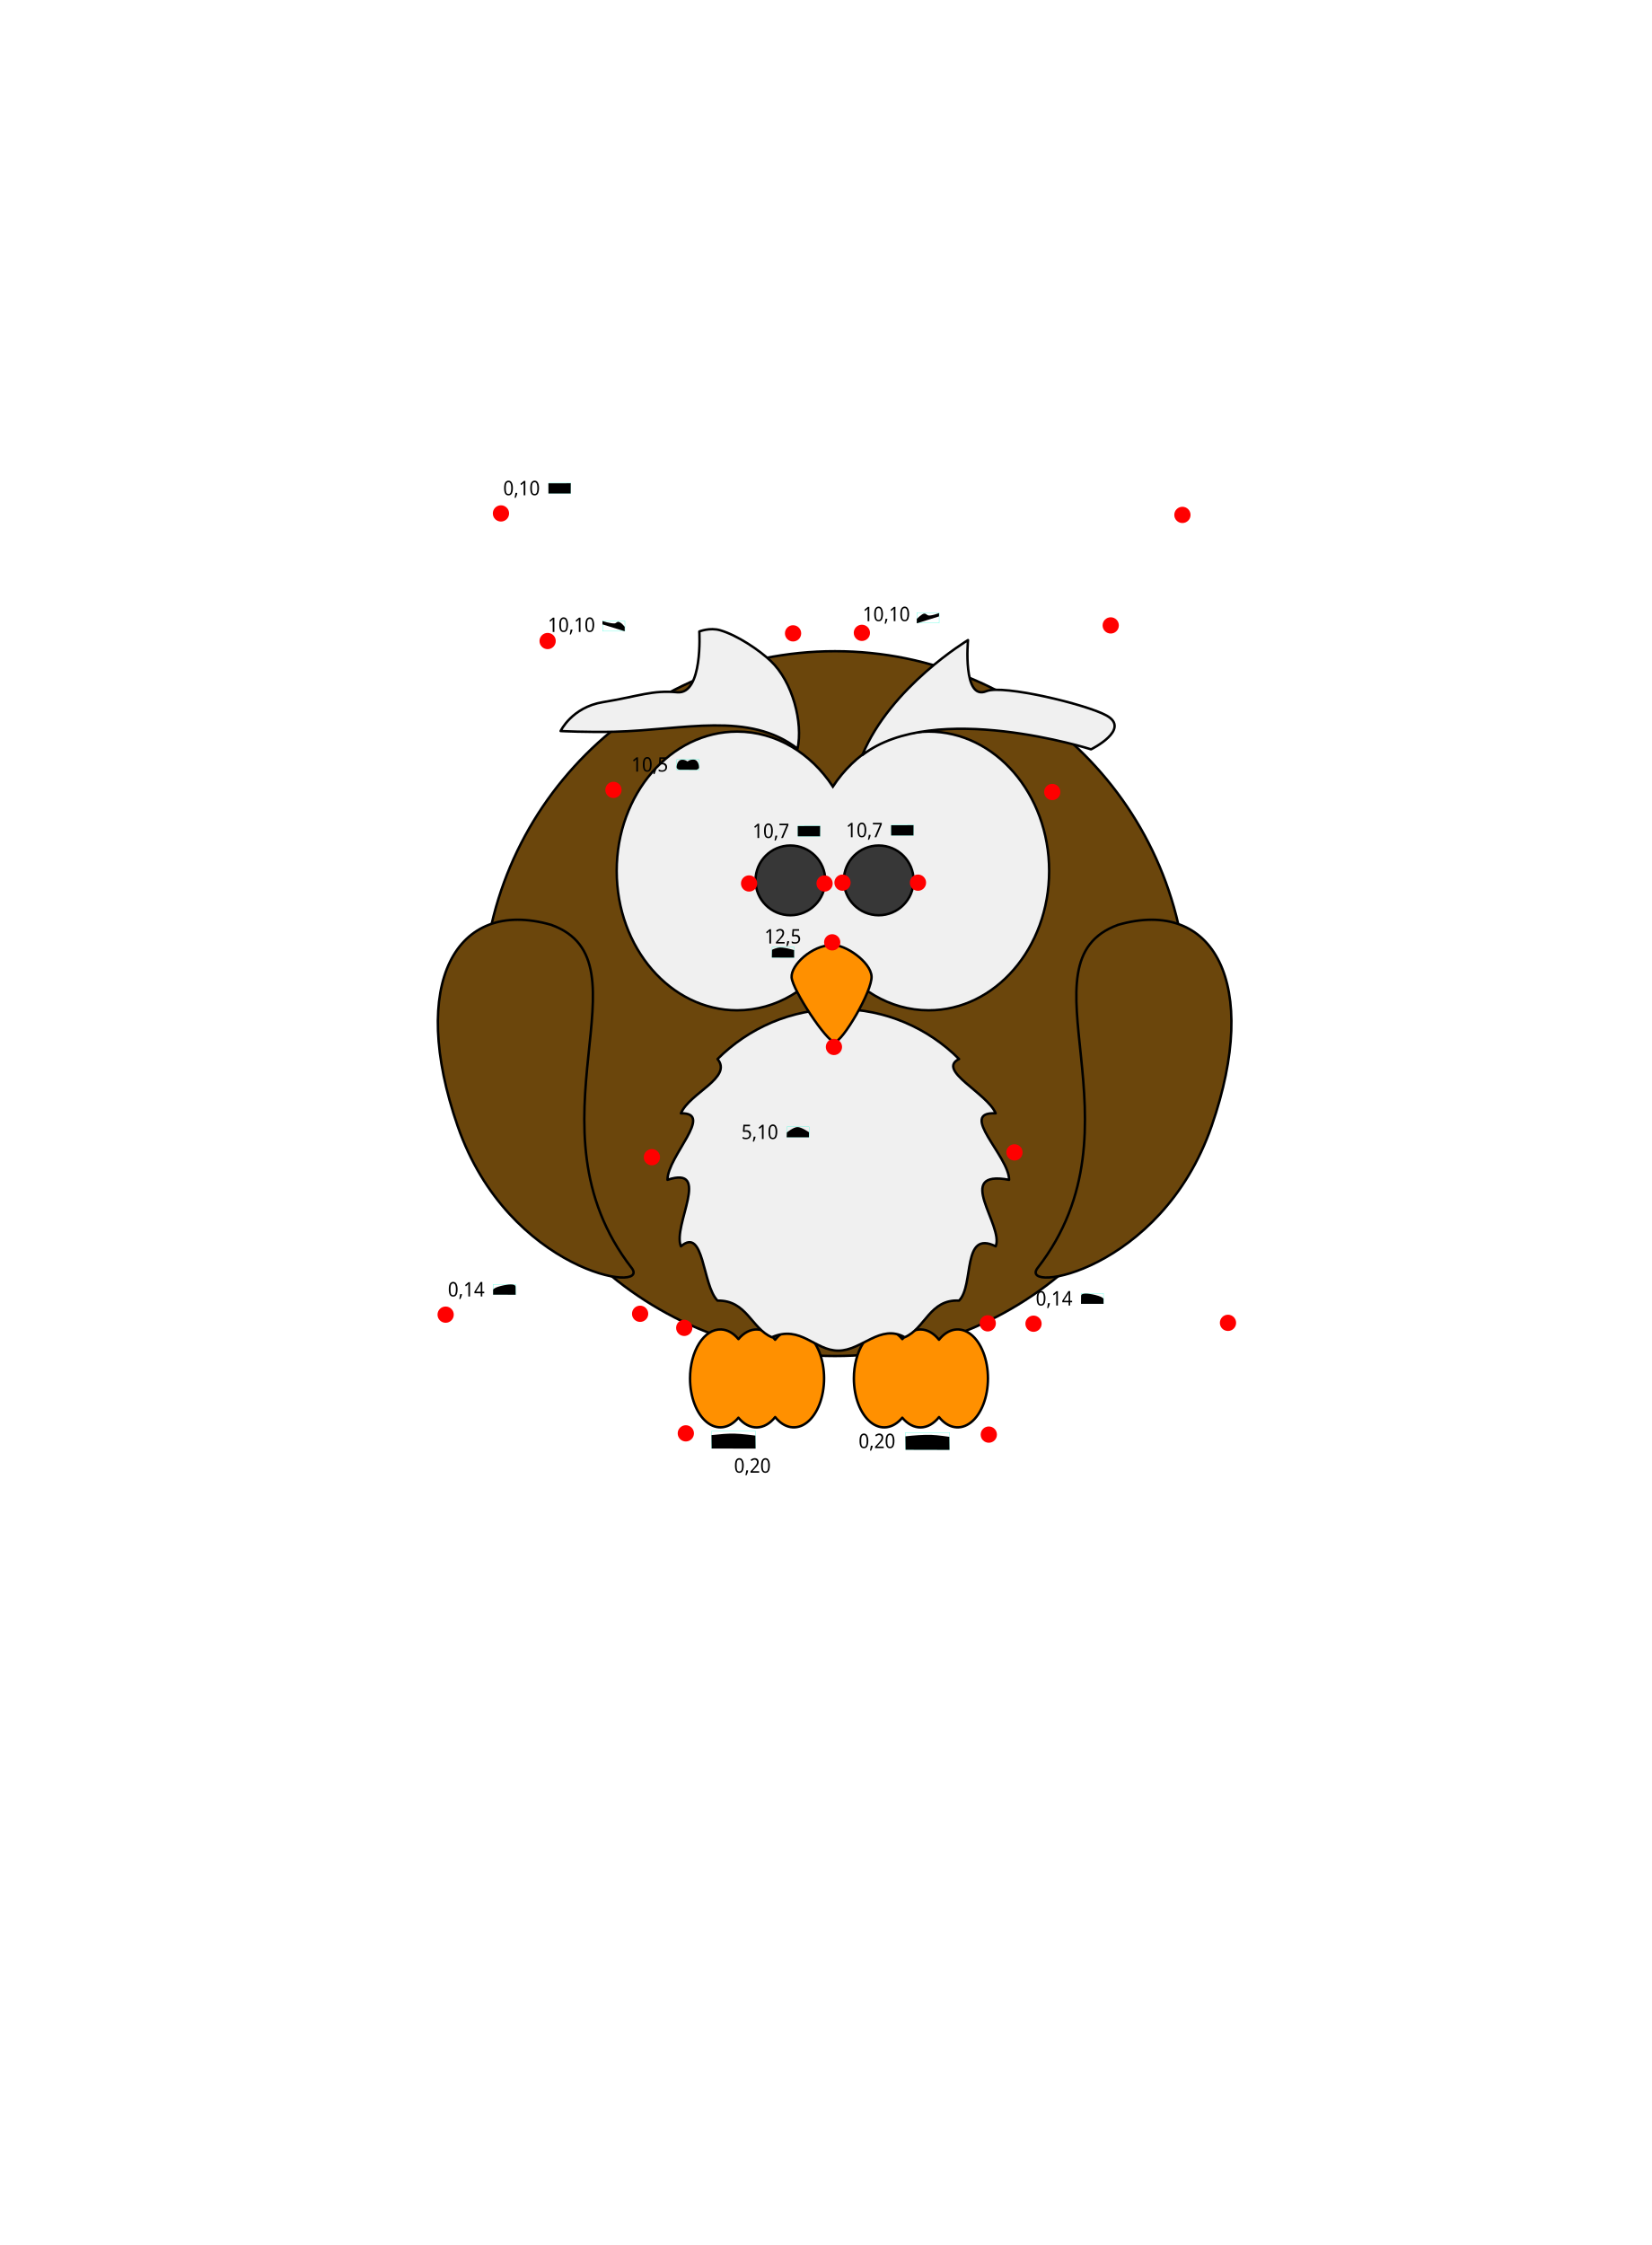
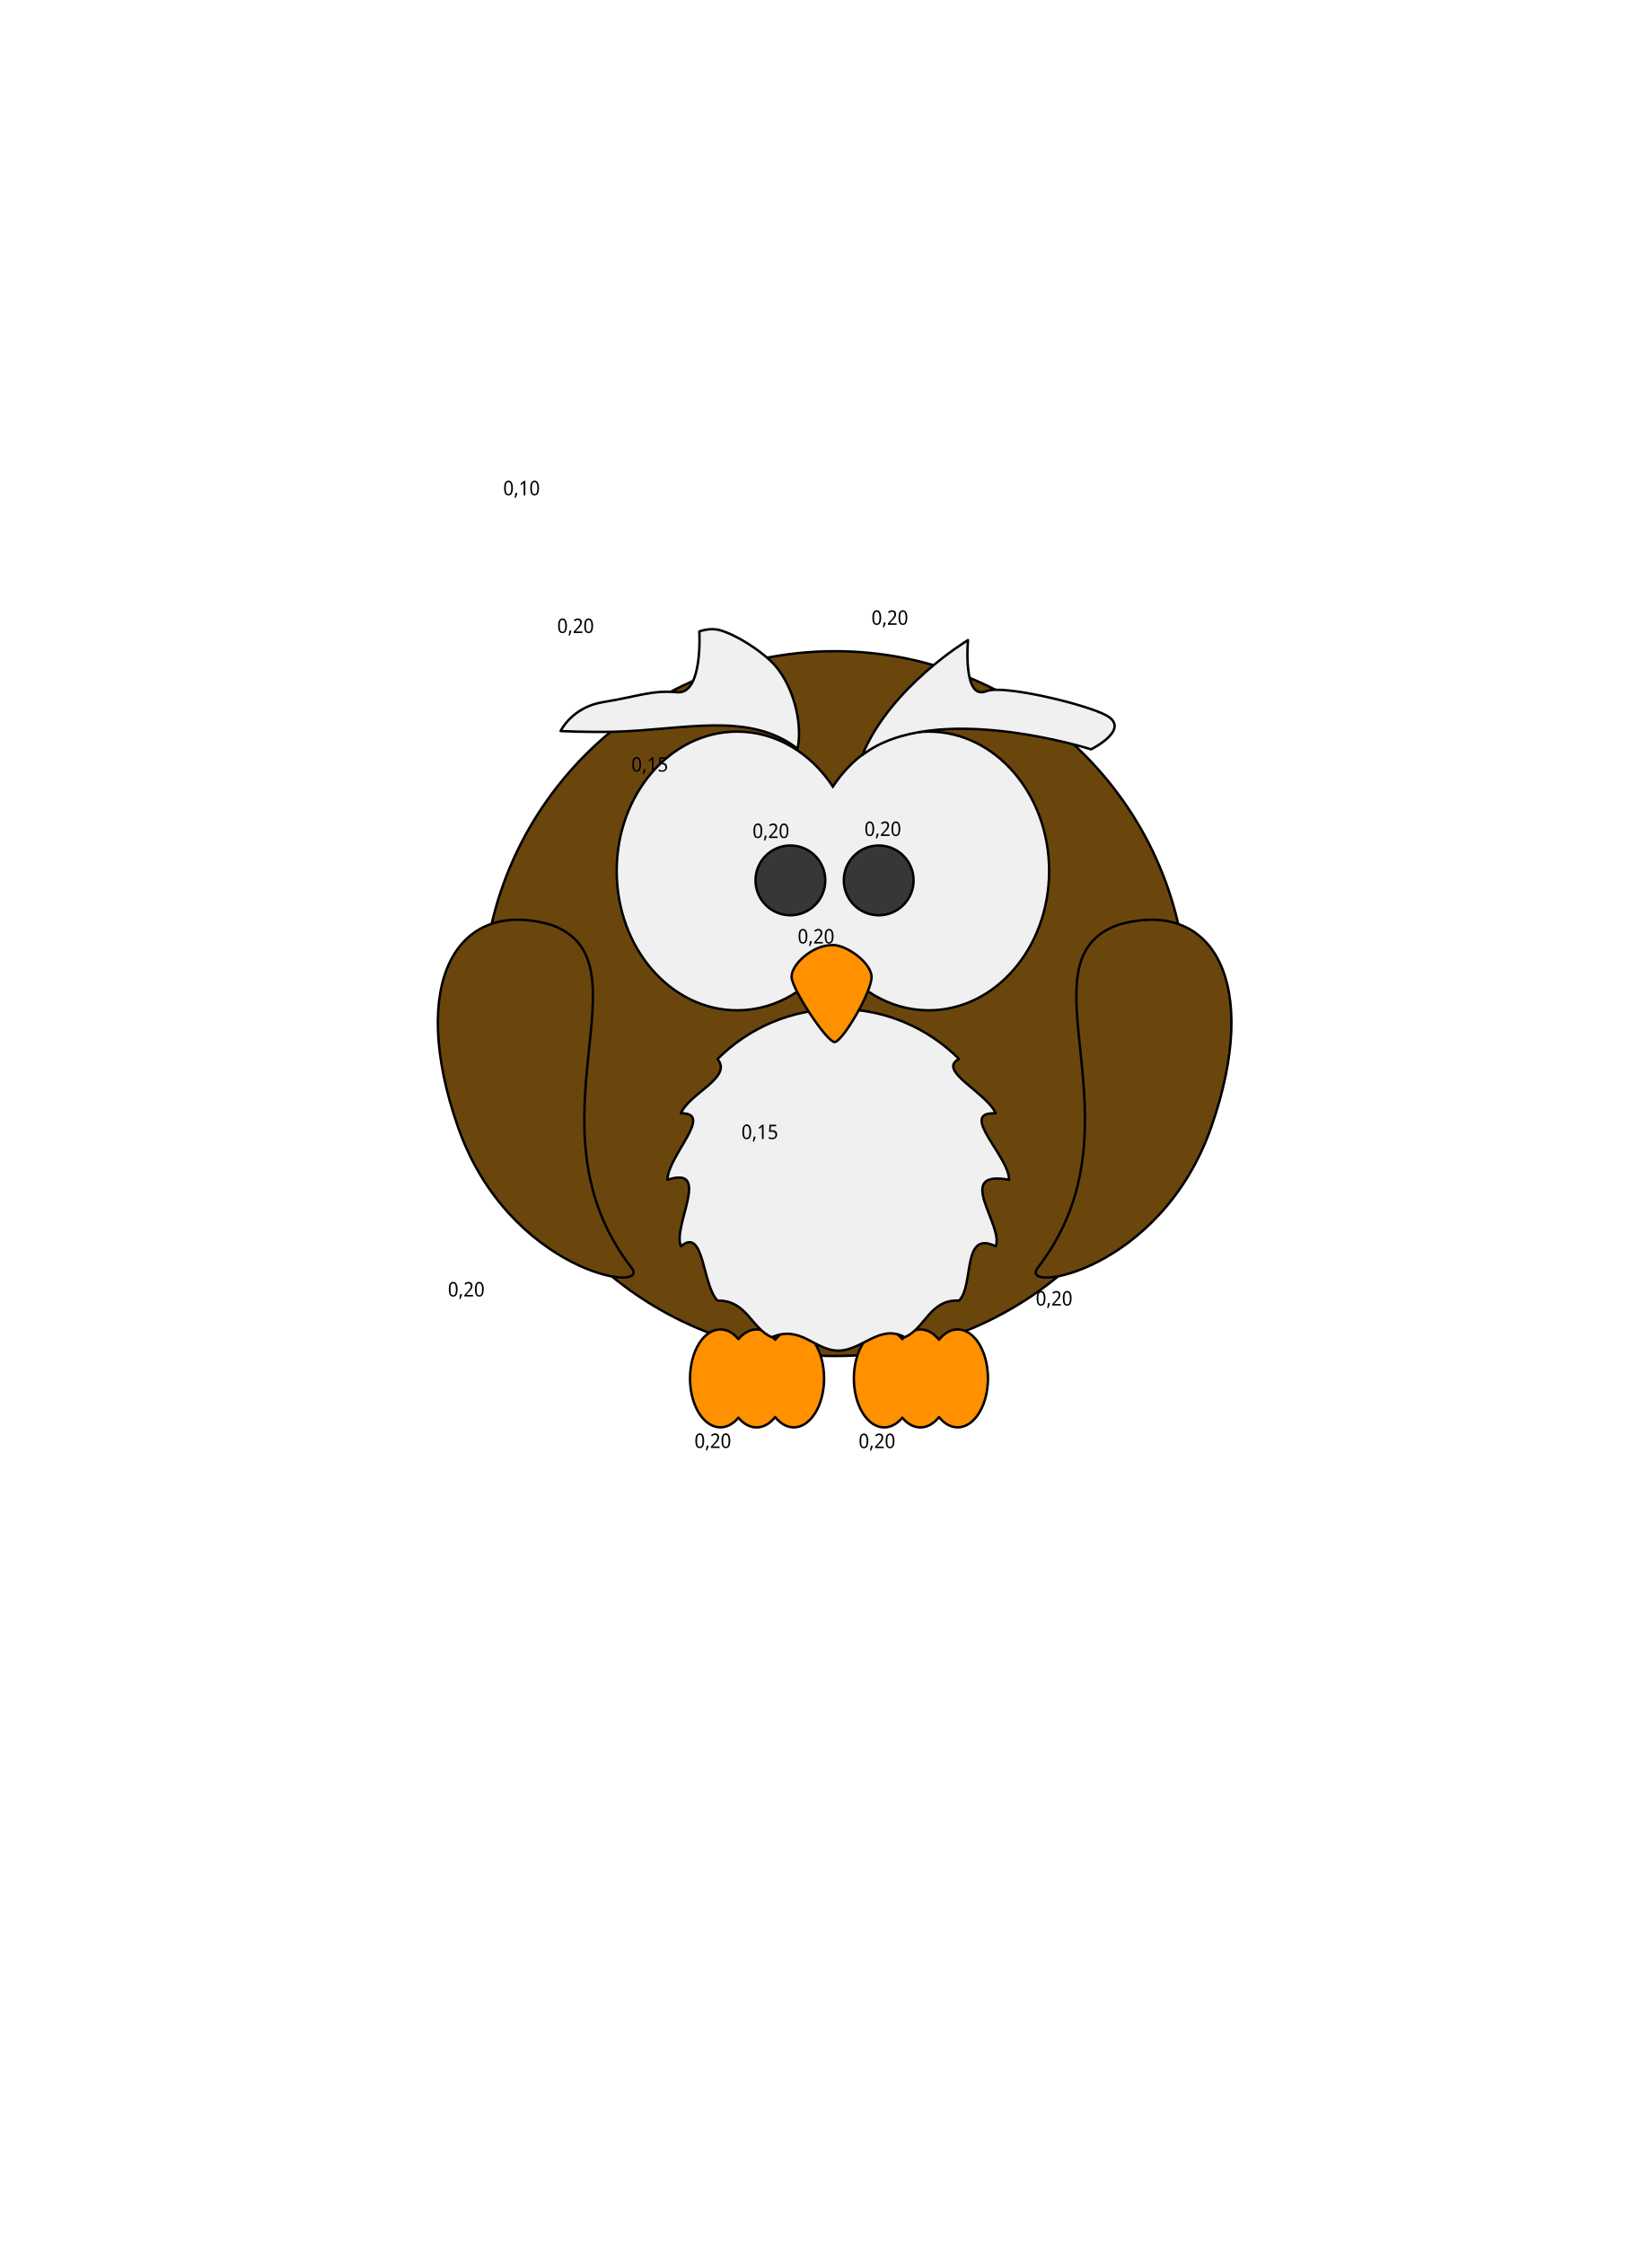
<svg xmlns="http://www.w3.org/2000/svg" width="191.398mm" height="260.09mm" viewBox="0 0 191.398 260.09" version="1.1" id="svg5">
  <defs id="defs2">
    <marker style="overflow:visible" id="Arrow1Lend" refX="0" refY="0" orient="auto">
      <path transform="matrix(-0.8,0,0,-0.8,-10,0)" style="fill:context-stroke;fill-rule:evenodd;stroke:context-stroke;stroke-width:1pt" d="M 0,0 5,-5 -12.5,0 5,5 Z" id="path2160" />
    </marker>
    <marker style="overflow:visible" id="marker2430" refX="0" refY="0" orient="auto">
      <path transform="matrix(0.8,0,0,0.8,10,0)" style="fill:context-stroke;fill-rule:evenodd;stroke:context-stroke;stroke-width:1pt" d="M 0,0 5,-5 -12.5,0 5,5 Z" id="path2428" />
    </marker>
    <marker style="overflow:visible" id="Arrow1Lstart" refX="0" refY="0" orient="auto">
      <path transform="matrix(0.8,0,0,0.8,10,0)" style="fill:context-stroke;fill-rule:evenodd;stroke:context-stroke;stroke-width:1pt" d="M 0,0 5,-5 -12.5,0 5,5 Z" id="path2157" />
    </marker>
    <marker style="overflow:visible" id="Arrow1Lend-6" refX="0" refY="0" orient="auto">
      <path transform="matrix(-0.8,0,0,-0.8,-10,0)" style="fill:context-stroke;fill-rule:evenodd;stroke:context-stroke;stroke-width:1pt" d="M 0,0 5,-5 -12.5,0 5,5 Z" id="path2160-7" />
    </marker>
    <marker style="overflow:visible" id="Arrow1Lend-61" refX="0" refY="0" orient="auto">
      <path transform="matrix(-0.8,0,0,-0.8,-10,0)" style="fill:context-stroke;fill-rule:evenodd;stroke:context-stroke;stroke-width:1pt" d="M 0,0 5,-5 -12.5,0 5,5 Z" id="path2160-0" />
    </marker>
    <marker style="overflow:visible" id="Arrow1Lend-3" refX="0" refY="0" orient="auto">
      <path transform="matrix(-0.8,0,0,-0.8,-10,0)" style="fill:context-stroke;fill-rule:evenodd;stroke:context-stroke;stroke-width:1pt" d="M 0,0 5,-5 -12.5,0 5,5 Z" id="path2160-6" />
    </marker>
    <marker style="overflow:visible" id="Arrow1Lend-3-2" refX="0" refY="0" orient="auto">
      <path transform="matrix(-0.8,0,0,-0.8,-10,0)" style="fill:context-stroke;fill-rule:evenodd;stroke:context-stroke;stroke-width:1pt" d="M 0,0 5,-5 -12.5,0 5,5 Z" id="path2160-6-9" />
    </marker>
    <marker style="overflow:visible" id="Arrow1Lend-3-2-1" refX="0" refY="0" orient="auto">
      <path transform="matrix(-0.8,0,0,-0.8,-10,0)" style="fill:context-stroke;fill-rule:evenodd;stroke:context-stroke;stroke-width:1pt" d="M 0,0 5,-5 -12.5,0 5,5 Z" id="path2160-6-9-2" />
    </marker>
    <marker style="overflow:visible" id="Arrow1Lend-7" refX="0" refY="0" orient="auto">
      <path transform="matrix(-0.8,0,0,-0.8,-10,0)" style="fill:context-stroke;fill-rule:evenodd;stroke:context-stroke;stroke-width:1pt" d="M 0,0 5,-5 -12.5,0 5,5 Z" id="path2160-09" />
    </marker>
    <marker style="overflow:visible" id="Arrow1Lend-61-3" refX="0" refY="0" orient="auto">
      <path transform="matrix(-0.8,0,0,-0.8,-10,0)" style="fill:context-stroke;fill-rule:evenodd;stroke:context-stroke;stroke-width:1pt" d="M 0,0 5,-5 -12.5,0 5,5 Z" id="path2160-0-6" />
    </marker>
    <marker style="overflow:visible" id="Arrow1Lend-3-2-1-3" refX="0" refY="0" orient="auto">
      <path transform="matrix(-0.8,0,0,-0.8,-10,0)" style="fill:context-stroke;fill-rule:evenodd;stroke:context-stroke;stroke-width:1pt" d="M 0,0 5,-5 -12.5,0 5,5 Z" id="path2160-6-9-2-6" />
    </marker>
    <marker style="overflow:visible" id="Arrow1Lend-3-2-1-3-2" refX="0" refY="0" orient="auto">
      <path transform="matrix(-0.8,0,0,-0.8,-10,0)" style="fill:context-stroke;fill-rule:evenodd;stroke:context-stroke;stroke-width:1pt" d="M 0,0 5,-5 -12.5,0 5,5 Z" id="path2160-6-9-2-6-9" />
    </marker>
    <marker style="overflow:visible" id="Arrow1Lend-3-2-1-6" refX="0" refY="0" orient="auto">
      <path transform="matrix(-0.8,0,0,-0.8,-10,0)" style="fill:context-stroke;fill-rule:evenodd;stroke:context-stroke;stroke-width:1pt" d="M 0,0 5,-5 -12.5,0 5,5 Z" id="path2160-6-9-2-1" />
    </marker>
    <marker style="overflow:visible" id="Arrow1Lend-3-2-1-69" refX="0" refY="0" orient="auto">
      <path transform="matrix(-0.8,0,0,-0.8,-10,0)" style="fill:context-stroke;fill-rule:evenodd;stroke:context-stroke;stroke-width:1pt" d="M 0,0 5,-5 -12.5,0 5,5 Z" id="path2160-6-9-2-3" />
    </marker>
    <marker style="overflow:visible" id="Arrow1Lend-3-2-1-4" refX="0" refY="0" orient="auto">
      <path transform="matrix(-0.8,0,0,-0.8,-10,0)" style="fill:context-stroke;fill-rule:evenodd;stroke:context-stroke;stroke-width:1pt" d="M 0,0 5,-5 -12.5,0 5,5 Z" id="path2160-6-9-2-9" />
    </marker>
    <marker style="overflow:visible" id="Arrow1Lend-3-2-1-47" refX="0" refY="0" orient="auto">
      <path transform="matrix(-0.8,0,0,-0.8,-10,0)" style="fill:context-stroke;fill-rule:evenodd;stroke:context-stroke;stroke-width:1pt" d="M 0,0 5,-5 -12.5,0 5,5 Z" id="path2160-6-9-2-63" />
    </marker>
    <marker style="overflow:visible" id="Arrow1Lend-3-2-1-0" refX="0" refY="0" orient="auto">
      <path transform="matrix(-0.8,0,0,-0.8,-10,0)" style="fill:context-stroke;fill-rule:evenodd;stroke:context-stroke;stroke-width:1pt" d="M 0,0 5,-5 -12.5,0 5,5 Z" id="path2160-6-9-2-92" />
    </marker>
    <marker style="overflow:visible" id="Arrow1Lend-3-2-1-3-2-3" refX="0" refY="0" orient="auto">
      <path transform="matrix(-0.8,0,0,-0.8,-10,0)" style="fill:context-stroke;fill-rule:evenodd;stroke:context-stroke;stroke-width:1pt" d="M 0,0 5,-5 -12.5,0 5,5 Z" id="path2160-6-9-2-6-9-6" />
    </marker>
    <marker style="overflow:visible" id="Arrow1Lend-3-2-1-3-2-3-0" refX="0" refY="0" orient="auto">
      <path transform="matrix(-0.8,0,0,-0.8,-10,0)" style="fill:context-stroke;fill-rule:evenodd;stroke:context-stroke;stroke-width:1pt" d="M 0,0 5,-5 -12.5,0 5,5 Z" id="path2160-6-9-2-6-9-6-9" />
    </marker>
    <marker style="overflow:visible" id="Arrow1Lend-3-2-1-3-2-3-0-2" refX="0" refY="0" orient="auto">
      <path transform="matrix(-0.8,0,0,-0.8,-10,0)" style="fill:context-stroke;fill-rule:evenodd;stroke:context-stroke;stroke-width:1pt" d="M 0,0 5,-5 -12.5,0 5,5 Z" id="path2160-6-9-2-6-9-6-9-0" />
    </marker>
    <marker style="overflow:visible" id="Arrow1Lend-3-2-1-3-2-3-0-2-3" refX="0" refY="0" orient="auto">
      <path transform="matrix(-0.8,0,0,-0.8,-10,0)" style="fill:context-stroke;fill-rule:evenodd;stroke:context-stroke;stroke-width:1pt" d="M 0,0 5,-5 -12.5,0 5,5 Z" id="path2160-6-9-2-6-9-6-9-0-6" />
    </marker>
    <marker style="overflow:visible" id="Arrow1Lend-3-2-1-3-2-3-0-5" refX="0" refY="0" orient="auto">
      <path transform="matrix(-0.8,0,0,-0.8,-10,0)" style="fill:context-stroke;fill-rule:evenodd;stroke:context-stroke;stroke-width:1pt" d="M 0,0 5,-5 -12.5,0 5,5 Z" id="path2160-6-9-2-6-9-6-9-03" />
    </marker>
    <marker style="overflow:visible" id="Arrow1Lend-3-2-1-3-2-3-0-5-4" refX="0" refY="0" orient="auto">
      <path transform="matrix(-0.8,0,0,-0.8,-10,0)" style="fill:context-stroke;fill-rule:evenodd;stroke:context-stroke;stroke-width:1pt" d="M 0,0 5,-5 -12.5,0 5,5 Z" id="path2160-6-9-2-6-9-6-9-03-7" />
    </marker>
    <marker style="overflow:visible" id="Arrow1Lend-3-2-1-3-2-3-0-4" refX="0" refY="0" orient="auto">
      <path transform="matrix(-0.8,0,0,-0.8,-10,0)" style="fill:context-stroke;fill-rule:evenodd;stroke:context-stroke;stroke-width:1pt" d="M 0,0 5,-5 -12.5,0 5,5 Z" id="path2160-6-9-2-6-9-6-9-7" />
    </marker>
    <marker style="overflow:visible" id="Arrow1Lend-3-2-1-3-2-3-0-4-4" refX="0" refY="0" orient="auto">
      <path transform="matrix(-0.8,0,0,-0.8,-10,0)" style="fill:context-stroke;fill-rule:evenodd;stroke:context-stroke;stroke-width:1pt" d="M 0,0 5,-5 -12.5,0 5,5 Z" id="path2160-6-9-2-6-9-6-9-7-9" />
    </marker>
    <marker style="overflow:visible" id="Arrow1Lend-3-2-1-3-2-3-0-4-4-5" refX="0" refY="0" orient="auto">
      <path transform="matrix(-0.8,0,0,-0.8,-10,0)" style="fill:context-stroke;fill-rule:evenodd;stroke:context-stroke;stroke-width:1pt" d="M 0,0 5,-5 -12.5,0 5,5 Z" id="path2160-6-9-2-6-9-6-9-7-9-0" />
    </marker>
    <marker style="overflow:visible" id="Arrow1Lend-3-2-1-3-2-3-0-4-4-5-1" refX="0" refY="0" orient="auto">
      <path transform="matrix(-0.8,0,0,-0.8,-10,0)" style="fill:context-stroke;fill-rule:evenodd;stroke:context-stroke;stroke-width:1pt" d="M 0,0 5,-5 -12.5,0 5,5 Z" id="path2160-6-9-2-6-9-6-9-7-9-0-0" />
    </marker>
    <marker style="overflow:visible" id="Arrow1Lend-3-2-1-3-2-3-0-4-4-5-7" refX="0" refY="0" orient="auto">
      <path transform="matrix(-0.8,0,0,-0.8,-10,0)" style="fill:context-stroke;fill-rule:evenodd;stroke:context-stroke;stroke-width:1pt" d="M 0,0 5,-5 -12.5,0 5,5 Z" id="path2160-6-9-2-6-9-6-9-7-9-0-1" />
    </marker>
    <marker style="overflow:visible" id="Arrow1Lend-3-2-1-3-2-3-0-4-6" refX="0" refY="0" orient="auto">
      <path transform="matrix(-0.8,0,0,-0.8,-10,0)" style="fill:context-stroke;fill-rule:evenodd;stroke:context-stroke;stroke-width:1pt" d="M 0,0 5,-5 -12.5,0 5,5 Z" id="path2160-6-9-2-6-9-6-9-7-3" />
    </marker>
-     <marker style="overflow:visible" id="Arrow1Lend-3-2-1-3-2-3-0-4-4-5-1-3" refX="0" refY="0" orient="auto">
-       <path transform="matrix(-0.8,0,0,-0.8,-10,0)" style="fill:context-stroke;fill-rule:evenodd;stroke:context-stroke;stroke-width:1pt" d="M 0,0 5,-5 -12.5,0 5,5 Z" id="path2160-6-9-2-6-9-6-9-7-9-0-0-6" />
-     </marker>
  </defs>
  <g id="layer5" transform="translate(9.449203,-56.5687)" style="display:inline">
    <g id="g9416" transform="translate(19.53904,-7.322826)">
      <ellipse style="fill:#f6f906;fill-opacity:1;stroke:none;stroke-width:3.4;stroke-opacity:1" id="path9915" cx="64.134" cy="351.916" rx="3.376" ry="3.376">
        </ellipse>
      <circle style="fill:#f6f906;fill-opacity:1;stroke:none;stroke-width:3.4;stroke-opacity:1" id="path9915-3" cx="66.061" cy="179.823" r="3.376">
        </circle>
    </g>
  </g>
  <g id="layer4" style="display:inline" transform="translate(-61.92348)">
    <g id="g1858" transform="translate(6.143831,-69.76454)">
      <path id="c0" style="fill:#6b460c;fill-opacity:1;stroke:#000000;stroke-width:0.282;stroke-linecap:round;stroke-miterlimit:4;stroke-dasharray:none;stroke-opacity:1" d="m 193.355,186.036 a 40.827,40.827 0 0 1 -81.654,0 40.827,40.827 0 1 1 81.654,0 z" />
      <g id="g1066-1-7-3-4-2-4-1" style="display:inline" transform="translate(224.6145,-57.49257)">
-         <circle style="fill:#ff0000;fill-opacity:1;stroke:none;stroke-width:12.85;stroke-opacity:1" id="circle1060-2-5-6-4-0-8-5" cx="-31.822" cy="186.91" r="0.942">
-           </circle>
        <text xml:space="preserve" style="font-style:normal;font-weight:normal;font-size:2.233px;line-height:1.25;font-family:sans-serif;display:inline;fill:#000000;fill-opacity:1;stroke:none;stroke-width:0.419" x="-115.101" y="177.292" id="text1497-7-0-5-6-0-8-1-7" transform="scale(0.960244,1.041402)">
          <tspan id="tspan1495-5-9-6-2-7-9-7-7" style="font-size:2.233px;fill:#000000;fill-opacity:1;stroke-width:0.419" x="-115.101" y="177.292">0,10</tspan>
        </text>
-         <rect style="display:inline;fill:none;fill-opacity:1;stroke:#00ffd5;stroke-width:0.026;stroke-miterlimit:4;stroke-dasharray:none;stroke-opacity:1;marker-end:url(#Arrow1Lend-3-2-1-3-2-3-0-4-4-5-7)" id="rect1499-3-3-2-6-8-2-2-6" width="2.577" height="1.204" x="-105.26" y="183.222" />
-         <path style="display:inline;fill:#000000;fill-opacity:1;stroke:none;stroke-width:0.026;stroke-linecap:butt;stroke-linejoin:miter;stroke-miterlimit:4;stroke-dasharray:none;stroke-opacity:1" d="m -105.288,183.249 2.587,-0.004 -0.006,1.185 -2.578,-0.002 z" id="path1503-5-6-9-1-68-6-7-7">
-           </path>
-         <ellipse style="display:inline;fill:#ff0000;fill-opacity:1;stroke:none;stroke-width:12.85;stroke-opacity:1" id="circle1062-6-2-7-3-4-2-6" cx="-110.786" cy="186.739" rx="0.942" ry="0.942">
-           </ellipse>
      </g>
    </g>
    <g id="g1855" transform="translate(6.143831,-69.76454)">
      <path style="fill:#ff9000;fill-opacity:1;stroke:#000000;stroke-width:0.282;stroke-linecap:round;stroke-linejoin:round;stroke-miterlimit:4;stroke-dasharray:none;stroke-opacity:1" d="m 139.352,223.784 a 3.514,5.678 0 0 0 -3.614,5.676 3.514,5.678 0 0 0 5.606,4.55 3.514,5.678 0 0 0 4.259,-0.074 3.514,5.678 0 0 0 5.668,-4.476 3.514,5.678 0 0 0 -5.672,-4.48 3.514,5.678 0 0 0 -4.251,-0.074 3.514,5.678 0 0 0 -1.995,-1.122 z" id="c9" />
      <g id="g1066-1-7-3-4-2-4-6" style="display:inline" transform="translate(246.7759,52.88368)">
-         <circle style="fill:#ff0000;fill-opacity:1;stroke:none;stroke-width:12.85;stroke-opacity:1" id="circle1060-2-5-6-4-0-8-1" cx="-111.526" cy="182.939" r="0.942">
-           </circle>
-         <text xml:space="preserve" style="font-style:normal;font-weight:normal;font-size:2.233px;line-height:1.25;font-family:sans-serif;display:inline;fill:#000000;fill-opacity:1;stroke:none;stroke-width:0.419" x="-110.326" y="180.046" id="text1497-7-0-5-6-0-8-1-9" transform="scale(0.960244,1.041402)">
-           <tspan id="tspan1495-5-9-6-2-7-9-7-4" style="font-size:2.233px;fill:#000000;fill-opacity:1;stroke-width:0.419" x="-110.326" y="180.046">0,20</tspan>
+         <text xml:space="preserve" style="font-style:normal;font-weight:normal;font-size:2.233px;line-height:1.25;font-family:sans-serif;display:inline;fill:#000000;fill-opacity:1;stroke:none;stroke-width:0.419" x="-115.101" y="177.292" id="text1497-7-0-5-6-0-8-1-9" transform="scale(0.960244,1.041402)">
+           <tspan id="tspan1495-5-9-6-2-7-9-7-4" style="font-size:2.233px;fill:#000000;fill-opacity:1;stroke-width:0.419" x="-115.101" y="177.292">0,20</tspan>
        </text>
-         <rect style="display:inline;fill:none;fill-opacity:1;stroke:#00ffd5;stroke-width:0.026;stroke-miterlimit:4;stroke-dasharray:none;stroke-opacity:1;marker-end:url(#Arrow1Lend-3-2-1-3-2-3-0-4-4-5-1)" id="rect1499-3-3-2-6-8-2-2-9" width="5.114" height="1.978" x="-108.548" y="182.698" />
-         <path style="display:inline;fill:#000000;fill-opacity:1;stroke:none;stroke-width:0.026;stroke-linecap:butt;stroke-linejoin:miter;stroke-miterlimit:4;stroke-dasharray:none;stroke-opacity:1" d="m -108.551,183.143 c 1.053,-0.113 1.752,-0.186 2.631,-0.174 0.821,0.011 2.454,0.23 2.454,0.23 l 0.02,1.509 -5.084,-0.013 z" id="path1503-5-6-9-1-68-6-7-0">
-           </path>
-         <ellipse style="display:inline;fill:#ff0000;fill-opacity:1;stroke:none;stroke-width:12.85;stroke-opacity:1" id="circle1062-6-2-7-3-4-2-1" cx="-111.709" cy="170.718" rx="0.942" ry="0.942">
-           </ellipse>
      </g>
    </g>
    <g id="g1852" transform="translate(6.143831,-69.76454)">
      <path style="fill:#ff9000;fill-opacity:1;stroke:#000000;stroke-width:0.282;stroke-linecap:round;stroke-linejoin:round;stroke-miterlimit:4;stroke-dasharray:none;stroke-opacity:1" d="m 158.34,223.784 a 3.514,5.678 0 0 0 -3.618,5.676 3.514,5.678 0 0 0 5.61,4.55 3.514,5.678 0 0 0 4.259,-0.074 3.514,5.678 0 0 0 5.668,-4.476 3.514,5.678 0 0 0 -5.672,-4.48 3.514,5.678 0 0 0 -4.251,-0.074 3.514,5.678 0 0 0 -1.995,-1.122 z" id="c10" />
      <g id="g1066-1-7-3-4-2-4" style="display:inline" transform="translate(265.7974,52.90012)">
-         <circle style="fill:#ff0000;fill-opacity:1;stroke:none;stroke-width:12.85;stroke-opacity:1" id="circle1060-2-5-6-4-0-8" cx="-95.44" cy="183.069" r="0.942">
-           </circle>
        <text xml:space="preserve" style="font-style:normal;font-weight:normal;font-size:2.233px;line-height:1.25;font-family:sans-serif;display:inline;fill:#000000;fill-opacity:1;stroke:none;stroke-width:0.419" x="-115.101" y="177.292" id="text1497-7-0-5-6-0-8-1" transform="scale(0.960244,1.041402)">
          <tspan id="tspan1495-5-9-6-2-7-9-7" style="font-size:2.233px;fill:#000000;fill-opacity:1;stroke-width:0.419" x="-115.101" y="177.292">0,20</tspan>
        </text>
-         <ellipse style="display:inline;fill:#ff0000;fill-opacity:1;stroke:none;stroke-width:12.85;stroke-opacity:1" id="circle1062-6-2-7-3-4-2" cx="-95.561" cy="170.177" rx="0.942" ry="0.942">
-           </ellipse>
-         <rect style="display:inline;fill:none;fill-opacity:1;stroke:#00ffd5;stroke-width:0.026;stroke-miterlimit:4;stroke-dasharray:none;stroke-opacity:1;marker-end:url(#Arrow1Lend-3-2-1-3-2-3-0-4-4-5-1-3)" id="rect1499-3-3-2-6-8-2-2-9-7" width="5.114" height="1.978" x="-105.098" y="182.824" />
-         <path style="display:inline;fill:#000000;fill-opacity:1;stroke:none;stroke-width:0.026;stroke-linecap:butt;stroke-linejoin:miter;stroke-miterlimit:4;stroke-dasharray:none;stroke-opacity:1" d="m -105.101,183.268 c 1.053,-0.113 2.016,-0.193 3.026,-0.166 0.69,0.018 2.059,0.223 2.059,0.223 l 0.02,1.509 -5.084,-0.013 z" id="path1503-5-6-9-1-68-6-7-0-5">
-           </path>
      </g>
    </g>
    <g id="g1849" transform="translate(6.143831,-69.76454)">
      <path id="c1" style="fill:#6b460c;fill-opacity:1;fill-rule:evenodd;stroke:#000000;stroke-width:0.282;stroke-miterlimit:4;stroke-dasharray:none;stroke-opacity:1" d="m 119.643,176.908 c 11.864,4.266 -3.493,23.215 9.326,39.749 2.369,3.056 -14.271,0.516 -20.153,-16.42 -5.72,-16.468 -0.279,-26.519 10.827,-23.33 z" />
      <g id="g1066-1-7-3-4-2" style="display:inline" transform="translate(218.205,35.33182)">
-         <circle style="fill:#ff0000;fill-opacity:1;stroke:none;stroke-width:12.85;stroke-opacity:1" id="circle1060-2-5-6-4-0" cx="-88.252" cy="186.639" r="0.942">
-           </circle>
        <text xml:space="preserve" style="font-style:normal;font-weight:normal;font-size:2.233px;line-height:1.25;font-family:sans-serif;display:inline;fill:#000000;fill-opacity:1;stroke:none;stroke-width:0.419" x="-115.101" y="177.292" id="text1497-7-0-5-6-0-8" transform="scale(0.960244,1.041402)">
-           <tspan id="tspan1495-5-9-6-2-7-9" style="font-size:2.233px;fill:#000000;fill-opacity:1;stroke-width:0.419" x="-115.101" y="177.292">0,14</tspan>
+           <tspan id="tspan1495-5-9-6-2-7-9" style="font-size:2.233px;fill:#000000;fill-opacity:1;stroke-width:0.419" x="-115.101" y="177.292">0,20</tspan>
        </text>
-         <rect style="display:inline;fill:none;fill-opacity:1;stroke:#00ffd5;stroke-width:0.026;stroke-miterlimit:4;stroke-dasharray:none;stroke-opacity:1;marker-end:url(#Arrow1Lend-3-2-1-3-2-3-0-4-4)" id="rect1499-3-3-2-6-8-2" width="2.577" height="1.204" x="-105.26" y="183.222" />
-         <path style="display:inline;fill:#000000;fill-opacity:1;stroke:none;stroke-width:0.026;stroke-linecap:butt;stroke-linejoin:miter;stroke-miterlimit:4;stroke-dasharray:none;stroke-opacity:1" d="m -105.285,183.84 c 0.184,-0.335 1.565,-0.607 2.034,-0.601 0.23,0.003 0.557,0.02 0.565,0.264 0.01,0.319 0.011,0.926 0.011,0.926 l -2.611,-0.002 c 0,0 -0.004,-0.427 8.9e-4,-0.588 z" id="path1503-5-6-9-1-68-6">
-           </path>
-         <ellipse style="display:inline;fill:#ff0000;fill-opacity:1;stroke:none;stroke-width:12.85;stroke-opacity:1" id="circle1062-6-2-7-3-4" cx="-110.786" cy="186.739" rx="0.942" ry="0.942">
-           </ellipse>
      </g>
    </g>
    <g id="g1846" transform="translate(6.143831,-69.76454)">
      <path id="c2" style="fill:#6b460c;fill-opacity:1;fill-rule:evenodd;stroke:#000000;stroke-width:0.282;stroke-miterlimit:4;stroke-dasharray:none;stroke-opacity:1" d="m 185.345,176.908 c -11.864,4.266 3.493,23.215 -9.326,39.749 -2.369,3.056 14.269,0.516 20.152,-16.42 5.721,-16.469 0.279,-26.519 -10.826,-23.33 z" />
      <g id="g1066-1-7-3-4" style="display:inline" transform="translate(286.3249,36.38108)">
-         <circle style="fill:#ff0000;fill-opacity:1;stroke:none;stroke-width:12.85;stroke-opacity:1" id="circle1060-2-5-6-4" cx="-88.252" cy="186.639" r="0.942">
-           </circle>
        <text xml:space="preserve" style="font-style:normal;font-weight:normal;font-size:2.233px;line-height:1.25;font-family:sans-serif;display:inline;fill:#000000;fill-opacity:1;stroke:none;stroke-width:0.419" x="-115.101" y="177.292" id="text1497-7-0-5-6-0" transform="scale(0.960244,1.041402)">
-           <tspan id="tspan1495-5-9-6-2-7" style="font-size:2.233px;fill:#000000;fill-opacity:1;stroke-width:0.419" x="-115.101" y="177.292">0,14</tspan>
+           <tspan id="tspan1495-5-9-6-2-7" style="font-size:2.233px;fill:#000000;fill-opacity:1;stroke-width:0.419" x="-115.101" y="177.292">0,20</tspan>
        </text>
-         <rect style="display:inline;fill:none;fill-opacity:1;stroke:#00ffd5;stroke-width:0.026;stroke-miterlimit:4;stroke-dasharray:none;stroke-opacity:1;marker-end:url(#Arrow1Lend-3-2-1-3-2-3-0-4)" id="rect1499-3-3-2-6-8" width="2.577" height="1.204" x="-105.26" y="183.222" />
-         <ellipse style="display:inline;fill:#ff0000;fill-opacity:1;stroke:none;stroke-width:12.85;stroke-opacity:1" id="circle1062-6-2-7-3" cx="-110.786" cy="186.739" rx="0.942" ry="0.942">
-           </ellipse>
-         <path style="display:inline;fill:#000000;fill-opacity:1;stroke:none;stroke-width:0.026;stroke-linecap:butt;stroke-linejoin:miter;stroke-miterlimit:4;stroke-dasharray:none;stroke-opacity:1" d="m -102.675,183.85 c -0.184,-0.335 -1.565,-0.607 -2.034,-0.601 -0.23,0.003 -0.557,0.02 -0.565,0.264 -0.01,0.319 -0.011,0.926 -0.011,0.926 l 2.611,-0.002 c 0,0 0.004,-0.427 -8.9e-4,-0.588 z" id="path1503-5-6-9-1-68-6-2">
-           </path>
      </g>
    </g>
    <g id="g1843" transform="translate(6.143831,-69.76454)">
      <path id="c3" style="fill:#f0f0f0;fill-opacity:1;stroke:#000000;stroke-width:0.282;stroke-linecap:round;stroke-linejoin:round;stroke-miterlimit:4;stroke-dasharray:none;stroke-opacity:1" d="m 172.709,206.45 c -6.535,-1.214 -0.554,5.334 -1.556,7.702 -3.961,-1.948 -2.452,4.5 -4.243,6.291 -3.394,-0.182 -3.924,3.241 -6.291,4.243 -2.861,-1.587 -4.97,1.556 -7.702,1.556 -2.731,0 -4.348,-3.02 -7.702,-1.556 -2.368,-1.002 -2.897,-4.301 -6.291,-4.243 -1.791,-1.791 -1.515,-8.609 -4.243,-6.291 -1.002,-2.368 3.622,-9.409 -1.556,-7.702 0,-2.731 5.486,-7.8 1.556,-7.702 1.002,-2.368 6.027,-4.13 4.243,-6.291 3.583,-3.582 8.531,-5.799 13.994,-5.799 5.463,0 10.411,2.217 13.994,5.799 -2.647,1.298 3.241,3.924 4.243,6.291 -4.423,-0.222 1.556,4.97 1.556,7.702 z" />
      <g id="g1066-1-7-3-4-9" style="display:inline" transform="translate(252.2214,17.09303)">
-         <circle style="fill:#ff0000;fill-opacity:1;stroke:none;stroke-width:12.85;stroke-opacity:1" id="circle1060-2-5-6-4-4" cx="-78.891" cy="186.179" r="0.942">
-           </circle>
        <text xml:space="preserve" style="font-style:normal;font-weight:normal;font-size:2.233px;line-height:1.25;font-family:sans-serif;display:inline;fill:#000000;fill-opacity:1;stroke:none;stroke-width:0.419" x="-115.101" y="177.292" id="text1497-7-0-5-6-0-1" transform="scale(0.960244,1.041402)">
-           <tspan id="tspan1495-5-9-6-2-7-2" style="font-size:2.233px;fill:#000000;fill-opacity:1;stroke-width:0.419" x="-115.101" y="177.292">5,10</tspan>
+           <tspan id="tspan1495-5-9-6-2-7-2" style="font-size:2.233px;fill:#000000;fill-opacity:1;stroke-width:0.419" x="-115.101" y="177.292">0,15</tspan>
        </text>
-         <rect style="display:inline;fill:none;fill-opacity:1;stroke:#00ffd5;stroke-width:0.026;stroke-miterlimit:4;stroke-dasharray:none;stroke-opacity:1;marker-end:url(#Arrow1Lend-3-2-1-3-2-3-0-4-6)" id="rect1499-3-3-2-6-8-9" width="2.577" height="1.204" x="-105.26" y="183.222" />
-         <path style="display:inline;fill:#000000;fill-opacity:1;stroke:none;stroke-width:0.026;stroke-linecap:butt;stroke-linejoin:miter;stroke-miterlimit:4;stroke-dasharray:none;stroke-opacity:1" d="m -105.266,183.878 c 0,0 0.747,-0.618 1.221,-0.631 0.474,-0.013 1.344,0.602 1.344,0.602 l -0.006,0.58 -2.578,-0.002 z" id="path1503-5-6-9-1-68-3">
-           </path>
-         <ellipse style="display:inline;fill:#ff0000;fill-opacity:1;stroke:none;stroke-width:12.85;stroke-opacity:1" id="circle1062-6-2-7-3-0" cx="-120.902" cy="186.737" rx="0.942" ry="0.942">
-           </ellipse>
      </g>
    </g>
    <g id="g1840" transform="translate(6.143831,-69.76454)">
      <path id="ceyes" style="fill:#f0f0f0;fill-opacity:1;stroke:#000000;stroke-width:0.282;stroke-linecap:round;stroke-miterlimit:4;stroke-dasharray:none;stroke-opacity:1" d="m 141.196,154.522 c -7.702,0 -13.957,7.233 -13.957,16.145 0,8.912 6.256,16.145 13.957,16.145 4.526,0 8.543,-2.501 11.093,-6.369 2.55,3.871 6.575,6.369 11.103,6.369 7.702,0 13.957,-7.233 13.957,-16.145 0,-8.912 -6.256,-16.145 -13.957,-16.145 -4.528,0 -8.554,2.499 -11.103,6.369 -2.55,-3.868 -6.567,-6.369 -11.093,-6.369 z" />
      <g id="g1066-1-7-3-6-6" style="display:inline" transform="translate(239.4663,-25.47515)">
-         <circle style="fill:#ff0000;fill-opacity:1;stroke:none;stroke-width:12.85;stroke-opacity:1" id="circle1060-2-5-6-1-5" cx="-61.757" cy="186.995" r="0.942">
-           </circle>
        <text xml:space="preserve" style="font-style:normal;font-weight:normal;font-size:2.233px;line-height:1.25;font-family:sans-serif;display:inline;fill:#000000;fill-opacity:1;stroke:none;stroke-width:0.419" x="-115.101" y="177.292" id="text1497-7-0-5-6-6-9" transform="scale(0.960244,1.041402)">
-           <tspan id="tspan1495-5-9-6-2-3-3" style="font-size:2.233px;fill:#000000;fill-opacity:1;stroke-width:0.419" x="-115.101" y="177.292">10,5</tspan>
+           <tspan id="tspan1495-5-9-6-2-3-3" style="font-size:2.233px;fill:#000000;fill-opacity:1;stroke-width:0.419" x="-115.101" y="177.292">0,15</tspan>
        </text>
-         <rect style="display:inline;fill:none;fill-opacity:1;stroke:#00ffd5;stroke-width:0.026;stroke-miterlimit:4;stroke-dasharray:none;stroke-opacity:1;marker-end:url(#Arrow1Lend-3-2-1-3-2-3-0-5-4)" id="rect1499-3-3-2-6-20-7" width="2.577" height="1.204" x="-105.26" y="183.222" />
-         <path style="display:inline;fill:#000000;fill-opacity:1;stroke:none;stroke-width:0.026;stroke-linecap:butt;stroke-linejoin:miter;stroke-miterlimit:4;stroke-dasharray:none;stroke-opacity:1" d="m -105.283,184.117 c 0,-0.305 0.161,-0.833 0.595,-0.859 0.434,-0.027 0.611,0.196 0.659,0.196 0.084,1.6e-4 0.174,-0.218 0.721,-0.208 0.547,0.01 0.629,0.755 0.622,0.912 -0.008,0.171 -0.278,0.26 -0.278,0.26 l -1.974,-0.005 c 0,0 -0.333,-0.026 -0.345,-0.296 -0.012,-0.27 -2.8e-4,0 -2.8e-4,0 z" id="path1503-5-6-9-1-6-4">
-           </path>
-         <ellipse style="display:inline;fill:#ff0000;fill-opacity:1;stroke:none;stroke-width:12.85;stroke-opacity:1" id="circle1062-6-2-7-5-2" cx="-112.603" cy="186.752" rx="0.942" ry="0.942">
-           </ellipse>
      </g>
    </g>
    <g id="g1837" transform="translate(6.143831,-69.76454)">
      <path id="c8" style="fill:#ff9000;fill-opacity:1;fill-rule:evenodd;stroke:#000000;stroke-width:0.282;stroke-miterlimit:4;stroke-dasharray:none;stroke-opacity:1" d="m 152.189,179.256 c -2.29,0 -4.78,2.295 -4.68,3.744 0.1,1.449 4.083,7.488 4.979,7.488 0.896,0 4.382,-5.918 4.282,-7.609 -0.1,-1.691 -3.087,-3.744 -4.581,-3.623 z" />
      <g id="g1066-1-7-3-6" style="display:inline" transform="translate(258.7377,-5.562597)">
-         <circle style="fill:#ff0000;fill-opacity:1;stroke:none;stroke-width:12.85;stroke-opacity:1" id="circle1060-2-5-6-1" cx="-106.325" cy="196.619" r="0.942">
-           </circle>
-         <text xml:space="preserve" style="font-style:normal;font-weight:normal;font-size:2.233px;line-height:1.25;font-family:sans-serif;display:inline;fill:#000000;fill-opacity:1;stroke:none;stroke-width:0.419" x="-119.114" y="177.296" id="text1497-7-0-5-6-6" transform="scale(0.960244,1.041402)">
-           <tspan id="tspan1495-5-9-6-2-3" style="font-size:2.233px;fill:#000000;fill-opacity:1;stroke-width:0.419" x="-119.114" y="177.296">12,5</tspan>
+         <text xml:space="preserve" style="font-style:normal;font-weight:normal;font-size:2.233px;line-height:1.25;font-family:sans-serif;display:inline;fill:#000000;fill-opacity:1;stroke:none;stroke-width:0.419" x="-115.101" y="177.292" id="text1497-7-0-5-6-6" transform="scale(0.960244,1.041402)">
+           <tspan id="tspan1495-5-9-6-2-3" style="font-size:2.233px;fill:#000000;fill-opacity:1;stroke-width:0.419" x="-115.101" y="177.292">0,20</tspan>
        </text>
-         <rect style="display:inline;fill:none;fill-opacity:1;stroke:#00ffd5;stroke-width:0.026;stroke-miterlimit:4;stroke-dasharray:none;stroke-opacity:1;marker-end:url(#Arrow1Lend-3-2-1-3-2-3-0-5)" id="rect1499-3-3-2-6-20" width="2.577" height="1.204" x="-113.493" y="185.054" />
-         <path style="display:inline;fill:#000000;fill-opacity:1;stroke:none;stroke-width:0.026;stroke-linecap:butt;stroke-linejoin:miter;stroke-miterlimit:4;stroke-dasharray:none;stroke-opacity:1" d="m -113.499,185.372 c 0,0 0.12,-0.105 0.672,-0.246 0.552,-0.141 1.885,0.275 1.885,0.275 l 0.002,0.861 -2.578,-0.002 z" id="path1503-5-6-9-1-6">
-           </path>
-         <ellipse style="display:inline;fill:#ff0000;fill-opacity:1;stroke:none;stroke-width:12.85;stroke-opacity:1" id="circle1062-6-2-7-5" cx="-106.527" cy="184.499" rx="0.942" ry="0.942">
-           </ellipse>
      </g>
    </g>
    <g id="g1834" transform="translate(6.143831,-69.76454)">
      <path id="c6" style="fill:#373737;fill-opacity:1;stroke:#000000;stroke-width:0.282;stroke-linecap:round;stroke-miterlimit:4;stroke-dasharray:none;stroke-opacity:1" d="m 151.408,171.759 a 4.041,4.041 0 0 1 -8.082,0 4.041,4.041 0 1 1 8.082,0 z" />
      <g id="g1066-1-7-3" style="display:inline" transform="translate(253.509,-17.78049)">
-         <circle style="fill:#ff0000;fill-opacity:1;stroke:none;stroke-width:12.85;stroke-opacity:1" id="circle1060-2-5-6" cx="-102.183" cy="189.9" r="0.942">
-           </circle>
        <text xml:space="preserve" style="font-style:normal;font-weight:normal;font-size:2.233px;line-height:1.25;font-family:sans-serif;display:inline;fill:#000000;fill-opacity:1;stroke:none;stroke-width:0.419" x="-115.101" y="177.292" id="text1497-7-0-5-6" transform="scale(0.960244,1.041402)">
-           <tspan id="tspan1495-5-9-6-2" style="font-size:2.233px;fill:#000000;fill-opacity:1;stroke-width:0.419" x="-115.101" y="177.292">10,7</tspan>
+           <tspan id="tspan1495-5-9-6-2" style="font-size:2.233px;fill:#000000;fill-opacity:1;stroke-width:0.419" x="-115.101" y="177.292">0,20</tspan>
        </text>
-         <rect style="display:inline;fill:none;fill-opacity:1;stroke:#00ffd5;stroke-width:0.026;stroke-miterlimit:4;stroke-dasharray:none;stroke-opacity:1;marker-end:url(#Arrow1Lend-3-2-1-3-2-3-0)" id="rect1499-3-3-2-6" width="2.577" height="1.204" x="-105.26" y="183.222" />
-         <path style="display:inline;fill:#000000;fill-opacity:1;stroke:none;stroke-width:0.026;stroke-linecap:butt;stroke-linejoin:miter;stroke-miterlimit:4;stroke-dasharray:none;stroke-opacity:1" d="m -105.288,183.249 2.587,-0.004 -0.006,1.185 -2.578,-0.002 z" id="path1503-5-6-9-1">
-           </path>
-         <ellipse style="display:inline;fill:#ff0000;fill-opacity:1;stroke:none;stroke-width:12.85;stroke-opacity:1" id="circle1062-6-2-7" cx="-110.928" cy="189.898" rx="0.942" ry="0.942">
-           </ellipse>
      </g>
    </g>
    <g id="g1175" transform="translate(6.143831,-69.76454)">
      <path id="c7" style="fill:#373737;fill-opacity:1;stroke:#000000;stroke-width:0.282;stroke-linecap:round;stroke-miterlimit:4;stroke-dasharray:none;stroke-opacity:1" d="m 161.641,171.759 a 4.041,4.041 0 0 1 -8.082,0 4.041,4.041 0 1 1 8.082,0 z" />
-       <g id="g1066-1-7" style="display:inline" transform="translate(264.3325,-17.87603)">
-         <circle style="fill:#ff0000;fill-opacity:1;stroke:none;stroke-width:12.85;stroke-opacity:1" id="circle1060-2-5" cx="-102.183" cy="189.9" r="0.942">
-           </circle>
-         <text xml:space="preserve" style="font-style:normal;font-weight:normal;font-size:2.233px;line-height:1.25;font-family:sans-serif;display:inline;fill:#000000;fill-opacity:1;stroke:none;stroke-width:0.419" x="-115.101" y="177.292" id="text1497-7-0-5" transform="scale(0.960244,1.041402)">
-           <tspan id="tspan1495-5-9-6" style="font-size:2.233px;fill:#000000;fill-opacity:1;stroke-width:0.419" x="-115.101" y="177.292">10,7</tspan>
+       <g id="g1066-1-7-3-3" style="display:inline" transform="translate(266.4745,-18.017)">
+         <text xml:space="preserve" style="font-style:normal;font-weight:normal;font-size:2.233px;line-height:1.25;font-family:sans-serif;display:inline;fill:#000000;fill-opacity:1;stroke:none;stroke-width:0.419" x="-115.101" y="177.292" id="text1497-7-0-5-6-67" transform="scale(0.960244,1.041402)">
+           <tspan id="tspan1495-5-9-6-2-5" style="font-size:2.233px;fill:#000000;fill-opacity:1;stroke-width:0.419" x="-115.101" y="177.292">0,20</tspan>
        </text>
-         <rect style="display:inline;fill:none;fill-opacity:1;stroke:#00ffd5;stroke-width:0.026;stroke-miterlimit:4;stroke-dasharray:none;stroke-opacity:1;marker-end:url(#Arrow1Lend-3-2-1-3-2-3)" id="rect1499-3-3-2" width="2.577" height="1.204" x="-105.26" y="183.222" />
-         <path style="display:inline;fill:#000000;fill-opacity:1;stroke:none;stroke-width:0.026;stroke-linecap:butt;stroke-linejoin:miter;stroke-miterlimit:4;stroke-dasharray:none;stroke-opacity:1" d="m -105.288,183.249 2.587,-0.004 -0.006,1.185 -2.578,-0.002 z" id="path1503-5-6-9">
-           </path>
-         <ellipse style="display:inline;fill:#ff0000;fill-opacity:1;stroke:none;stroke-width:12.85;stroke-opacity:1" id="circle1062-6-2" cx="-110.928" cy="189.898" rx="0.942" ry="0.942">
-           </ellipse>
      </g>
    </g>
    <g id="g1831" transform="translate(6.143831,-69.76454)">
      <path id="c5" style="fill:#f0f0f0;fill-opacity:1;stroke:#000000;stroke-width:0.282;stroke-linejoin:round;stroke-miterlimit:4;stroke-dasharray:none;stroke-opacity:1" d="m 155.702,157.239 c 3.274,-7.93 12.246,-13.317 12.246,-13.317 0,0 -0.655,7.07 2.126,5.919 1.919,-0.794 11.612,1.529 13.926,2.819 2.877,1.604 -1.792,3.916 -1.792,3.916 0,0 -18.143,-5.776 -26.506,0.663 z" />
      <g id="g1066-1-7-3-2-1" style="display:inline" transform="translate(267.2877,-42.48107)">
-         <circle style="fill:#ff0000;fill-opacity:1;stroke:none;stroke-width:12.85;stroke-opacity:1" id="circle1060-2-5-6-3-2" cx="-82.803" cy="184.702" r="0.942">
-           </circle>
-         <text xml:space="preserve" style="font-style:normal;font-weight:normal;font-size:2.233px;line-height:1.25;font-family:sans-serif;display:inline;fill:#000000;fill-opacity:1;stroke:none;stroke-width:0.419" x="-116.16" y="176.888" id="text1497-7-0-5-6-5-3" transform="scale(0.960244,1.041402)">
-           <tspan id="tspan1495-5-9-6-2-9-1" style="font-size:2.233px;fill:#000000;fill-opacity:1;stroke-width:0.419" x="-116.16" y="176.888">10,10</tspan>
+         <text xml:space="preserve" style="font-style:normal;font-weight:normal;font-size:2.233px;line-height:1.25;font-family:sans-serif;display:inline;fill:#000000;fill-opacity:1;stroke:none;stroke-width:0.419" x="-115.101" y="177.292" id="text1497-7-0-5-6-5-3" transform="scale(0.960244,1.041402)">
+           <tspan id="tspan1495-5-9-6-2-9-1" style="font-size:2.233px;fill:#000000;fill-opacity:1;stroke-width:0.419" x="-115.101" y="177.292">0,20</tspan>
        </text>
-         <rect style="display:inline;fill:none;fill-opacity:1;stroke:#00ffd5;stroke-width:0.026;stroke-miterlimit:4;stroke-dasharray:none;stroke-opacity:1;marker-end:url(#Arrow1Lend-3-2-1-3-2-3-0-2-3)" id="rect1499-3-3-2-6-2-9" width="2.577" height="1.204" x="-105.26" y="183.222" />
-         <path style="display:inline;fill:#000000;fill-opacity:1;stroke:none;stroke-width:0.026;stroke-linecap:butt;stroke-linejoin:miter;stroke-miterlimit:4;stroke-dasharray:none;stroke-opacity:1" d="m -102.694,183.276 c 0,0 -1.028,0.383 -1.29,0.255 -0.261,-0.128 -0.205,-0.2 -0.44,-0.197 -0.235,0.002 -0.852,0.61 -0.852,0.61 l 4.2e-4,0.513 1.33,-0.412 1.246,-0.386 z" id="path1503-5-6-9-1-2-5">
-           </path>
-         <ellipse style="display:inline;fill:#ff0000;fill-opacity:1;stroke:none;stroke-width:12.85;stroke-opacity:1" id="circle1062-6-2-7-9-8" cx="-111.637" cy="185.563" rx="0.942" ry="0.942">
-           </ellipse>
      </g>
    </g>
    <g id="g1828" transform="translate(6.143831,-69.76454)">
      <path id="c4" style="fill:#f0f0f0;fill-opacity:1;stroke:#000000;stroke-width:0.282;stroke-linejoin:round;stroke-miterlimit:4;stroke-dasharray:none;stroke-opacity:1" d="m 148.196,156.499 c 0.647,-2.991 -0.55,-7.731 -3.1,-10.151 -1.348,-1.28 -3.875,-2.982 -5.855,-3.564 -1.206,-0.355 -2.428,0.14 -2.428,0.14 0,0 0.44,7.314 -2.558,7.041 -2.915,-0.266 -4.343,0.441 -8.63,1.149 -3.583,0.592 -4.884,3.343 -4.884,3.343 0,0 3.158,0.162 6.229,0.082 8.123,-0.21 15.567,-2.396 21.226,1.961 z" />
      <g id="g1066-1-7-3-2" style="display:inline" transform="translate(230.8738,-41.53352)">
-         <circle style="fill:#ff0000;fill-opacity:1;stroke:none;stroke-width:12.85;stroke-opacity:1" id="circle1060-2-5-6-3" cx="-83.198" cy="184.674" r="0.942">
-           </circle>
-         <text xml:space="preserve" style="font-style:normal;font-weight:normal;font-size:2.233px;line-height:1.25;font-family:sans-serif;display:inline;fill:#000000;fill-opacity:1;stroke:none;stroke-width:0.419" x="-116.242" y="177.176" id="text1497-7-0-5-6-5" transform="scale(0.960244,1.041402)">
-           <tspan id="tspan1495-5-9-6-2-9" style="font-size:2.233px;fill:#000000;fill-opacity:1;stroke-width:0.419" x="-116.242" y="177.176">10,10</tspan>
+         <text xml:space="preserve" style="font-style:normal;font-weight:normal;font-size:2.233px;line-height:1.25;font-family:sans-serif;display:inline;fill:#000000;fill-opacity:1;stroke:none;stroke-width:0.419" x="-115.101" y="177.292" id="text1497-7-0-5-6-5" transform="scale(0.960244,1.041402)">
+           <tspan id="tspan1495-5-9-6-2-9" style="font-size:2.233px;fill:#000000;fill-opacity:1;stroke-width:0.419" x="-115.101" y="177.292">0,20</tspan>
        </text>
-         <rect style="display:inline;fill:none;fill-opacity:1;stroke:#00ffd5;stroke-width:0.026;stroke-miterlimit:4;stroke-dasharray:none;stroke-opacity:1;marker-end:url(#Arrow1Lend-3-2-1-3-2-3-0-2)" id="rect1499-3-3-2-6-2" width="2.577" height="1.204" x="-105.26" y="183.222" />
-         <path style="display:inline;fill:#000000;fill-opacity:1;stroke:none;stroke-width:0.026;stroke-linecap:butt;stroke-linejoin:miter;stroke-miterlimit:4;stroke-dasharray:none;stroke-opacity:1" d="m -105.288,183.249 c 0,0 0.937,0.304 1.433,0.274 0.09,-0.005 0.278,-0.188 0.369,-0.189 0.349,-0.005 0.78,0.584 0.78,0.584 l -4.2e-4,0.513 -1.33,-0.412 -1.246,-0.386 z" id="path1503-5-6-9-1-2">
-           </path>
-         <ellipse style="display:inline;fill:#ff0000;fill-opacity:1;stroke:none;stroke-width:12.85;stroke-opacity:1" id="circle1062-6-2-7-9" cx="-111.637" cy="185.563" rx="0.942" ry="0.942">
-           </ellipse>
      </g>
    </g>
  </g>
</svg>
